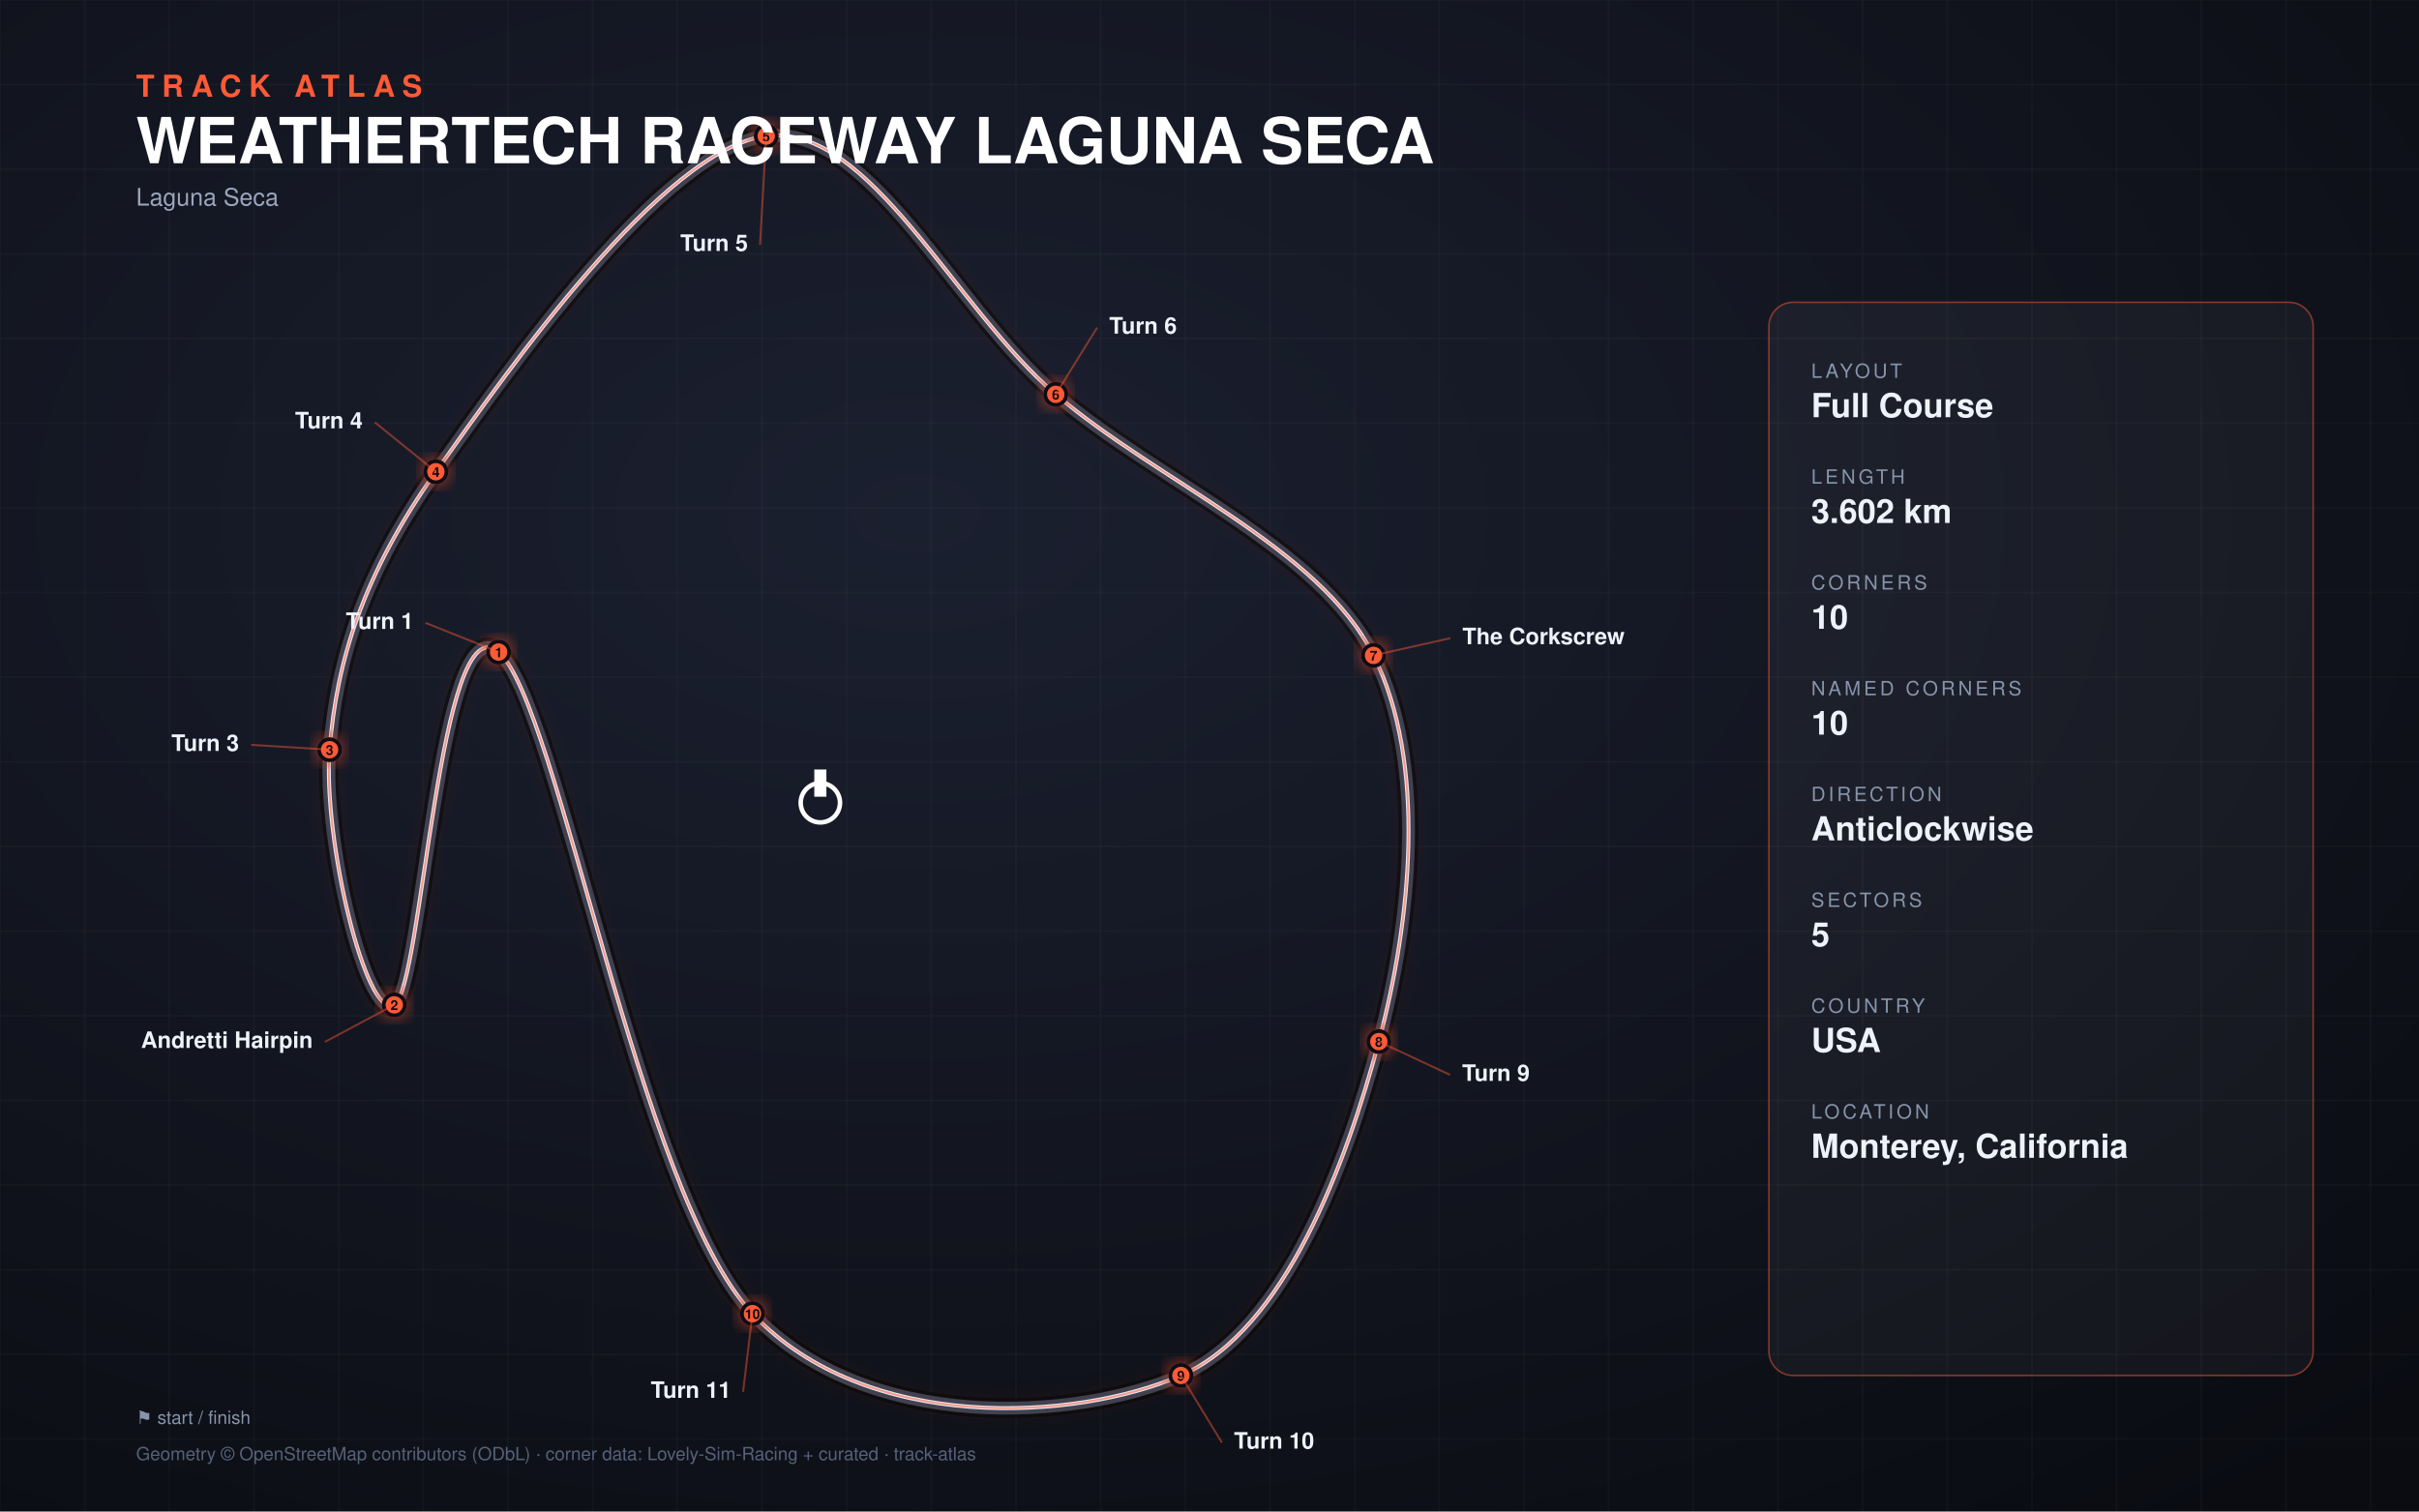
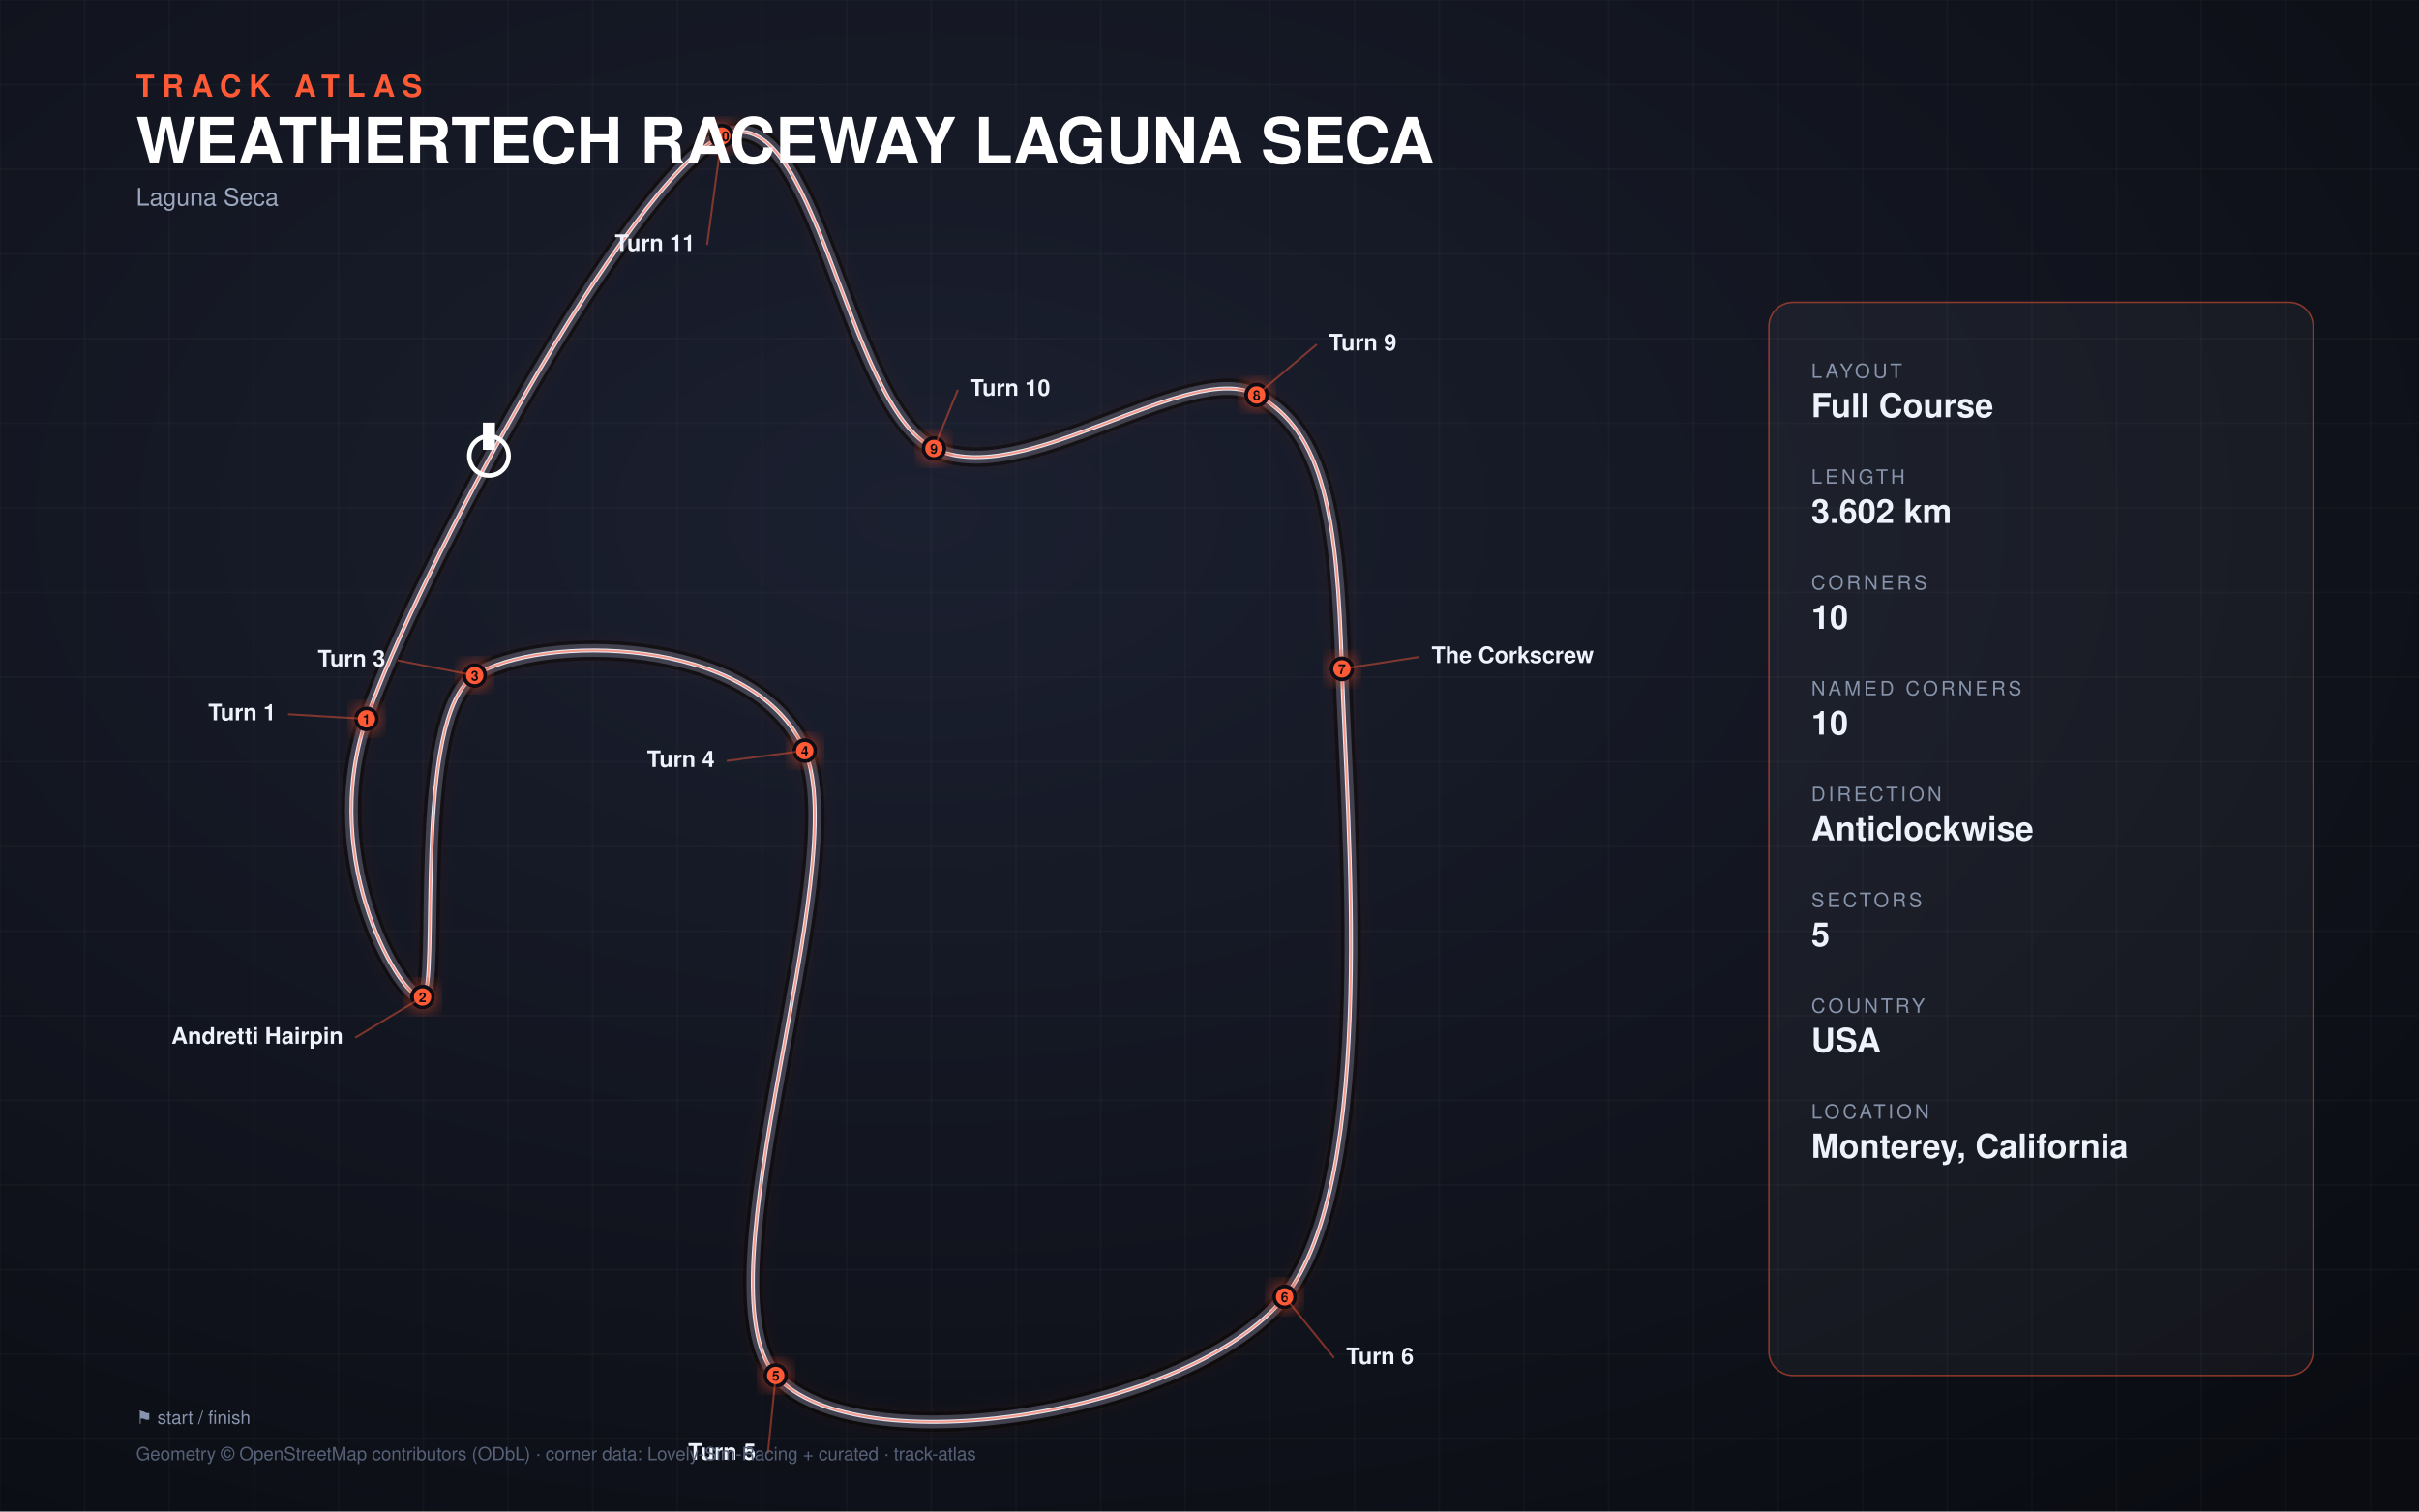
<svg xmlns="http://www.w3.org/2000/svg" width="1600" height="1000" viewBox="0 0 1600 1000" font-family="Helvetica, Arial, sans-serif">
  <defs>
    <radialGradient id="bg" cx="38%" cy="34%" r="85%">
      <stop offset="0%" stop-color="#1b2030" />
      <stop offset="55%" stop-color="#12151f" />
      <stop offset="100%" stop-color="#0a0c12" />
    </radialGradient>
    <linearGradient id="accent" x1="0" y1="0" x2="1" y2="1">
      <stop offset="0%" stop-color="#ff5a36" />
      <stop offset="100%" stop-color="#ffffff" />
    </linearGradient>
    <filter id="glow" x="-40%" y="-40%" width="180%" height="180%">
      <feGaussianBlur stdDeviation="6" result="b" />
      <feMerge>
        <feMergeNode in="b" />
        <feMergeNode in="SourceGraphic" />
      </feMerge>
    </filter>
  </defs>
  <rect width="1600" height="1000" fill="url(#bg)" />
  <line x1="0" y1="0" x2="0" y2="1000" stroke="#ffffff" stroke-opacity="0.025" />
  <line x1="56" y1="0" x2="56" y2="1000" stroke="#ffffff" stroke-opacity="0.025" />
  <line x1="112" y1="0" x2="112" y2="1000" stroke="#ffffff" stroke-opacity="0.025" />
  <line x1="168" y1="0" x2="168" y2="1000" stroke="#ffffff" stroke-opacity="0.025" />
  <line x1="224" y1="0" x2="224" y2="1000" stroke="#ffffff" stroke-opacity="0.025" />
  <line x1="280" y1="0" x2="280" y2="1000" stroke="#ffffff" stroke-opacity="0.025" />
  <line x1="336" y1="0" x2="336" y2="1000" stroke="#ffffff" stroke-opacity="0.025" />
  <line x1="392" y1="0" x2="392" y2="1000" stroke="#ffffff" stroke-opacity="0.025" />
  <line x1="448" y1="0" x2="448" y2="1000" stroke="#ffffff" stroke-opacity="0.025" />
  <line x1="504" y1="0" x2="504" y2="1000" stroke="#ffffff" stroke-opacity="0.025" />
  <line x1="560" y1="0" x2="560" y2="1000" stroke="#ffffff" stroke-opacity="0.025" />
  <line x1="616" y1="0" x2="616" y2="1000" stroke="#ffffff" stroke-opacity="0.025" />
  <line x1="672" y1="0" x2="672" y2="1000" stroke="#ffffff" stroke-opacity="0.025" />
  <line x1="728" y1="0" x2="728" y2="1000" stroke="#ffffff" stroke-opacity="0.025" />
  <line x1="784" y1="0" x2="784" y2="1000" stroke="#ffffff" stroke-opacity="0.025" />
  <line x1="840" y1="0" x2="840" y2="1000" stroke="#ffffff" stroke-opacity="0.025" />
  <line x1="896" y1="0" x2="896" y2="1000" stroke="#ffffff" stroke-opacity="0.025" />
  <line x1="952" y1="0" x2="952" y2="1000" stroke="#ffffff" stroke-opacity="0.025" />
  <line x1="1008" y1="0" x2="1008" y2="1000" stroke="#ffffff" stroke-opacity="0.025" />
  <line x1="1064" y1="0" x2="1064" y2="1000" stroke="#ffffff" stroke-opacity="0.025" />
  <line x1="1120" y1="0" x2="1120" y2="1000" stroke="#ffffff" stroke-opacity="0.025" />
  <line x1="1176" y1="0" x2="1176" y2="1000" stroke="#ffffff" stroke-opacity="0.025" />
  <line x1="1232" y1="0" x2="1232" y2="1000" stroke="#ffffff" stroke-opacity="0.025" />
  <line x1="1288" y1="0" x2="1288" y2="1000" stroke="#ffffff" stroke-opacity="0.025" />
  <line x1="1344" y1="0" x2="1344" y2="1000" stroke="#ffffff" stroke-opacity="0.025" />
  <line x1="1400" y1="0" x2="1400" y2="1000" stroke="#ffffff" stroke-opacity="0.025" />
  <line x1="1456" y1="0" x2="1456" y2="1000" stroke="#ffffff" stroke-opacity="0.025" />
  <line x1="1512" y1="0" x2="1512" y2="1000" stroke="#ffffff" stroke-opacity="0.025" />
  <line x1="1568" y1="0" x2="1568" y2="1000" stroke="#ffffff" stroke-opacity="0.025" />
  <line x1="0" y1="0" x2="1600" y2="0" stroke="#ffffff" stroke-opacity="0.025" />
  <line x1="0" y1="56" x2="1600" y2="56" stroke="#ffffff" stroke-opacity="0.025" />
  <line x1="0" y1="112" x2="1600" y2="112" stroke="#ffffff" stroke-opacity="0.025" />
  <line x1="0" y1="168" x2="1600" y2="168" stroke="#ffffff" stroke-opacity="0.025" />
  <line x1="0" y1="224" x2="1600" y2="224" stroke="#ffffff" stroke-opacity="0.025" />
  <line x1="0" y1="280" x2="1600" y2="280" stroke="#ffffff" stroke-opacity="0.025" />
  <line x1="0" y1="336" x2="1600" y2="336" stroke="#ffffff" stroke-opacity="0.025" />
  <line x1="0" y1="392" x2="1600" y2="392" stroke="#ffffff" stroke-opacity="0.025" />
  <line x1="0" y1="448" x2="1600" y2="448" stroke="#ffffff" stroke-opacity="0.025" />
  <line x1="0" y1="504" x2="1600" y2="504" stroke="#ffffff" stroke-opacity="0.025" />
  <line x1="0" y1="560" x2="1600" y2="560" stroke="#ffffff" stroke-opacity="0.025" />
  <line x1="0" y1="616" x2="1600" y2="616" stroke="#ffffff" stroke-opacity="0.025" />
  <line x1="0" y1="672" x2="1600" y2="672" stroke="#ffffff" stroke-opacity="0.025" />
  <line x1="0" y1="728" x2="1600" y2="728" stroke="#ffffff" stroke-opacity="0.025" />
  <line x1="0" y1="784" x2="1600" y2="784" stroke="#ffffff" stroke-opacity="0.025" />
  <line x1="0" y1="840" x2="1600" y2="840" stroke="#ffffff" stroke-opacity="0.025" />
  <line x1="0" y1="896" x2="1600" y2="896" stroke="#ffffff" stroke-opacity="0.025" />
  <line x1="0" y1="952" x2="1600" y2="952" stroke="#ffffff" stroke-opacity="0.025" />
-   <path d="M 329.8,431.4 C 290.3,397.4 279.4,654.1 260.8,664.8 C 242.2,675.6 213.4,554.7 218.0,496.0 C 222.6,437.2 240.2,379.8 288.3,312.1 C 336.4,244.4 438.4,98.5 506.8,90.0 C 575.1,81.5 631.3,203.7 698.3,260.9 C 765.2,318.2 872.9,362.2 908.5,433.6 C 944.1,504.9 933.2,609.7 912.0,689.1 C 890.8,768.5 850.2,880.0 781.1,910.0 C 712.0,940.0 572.9,948.9 497.7,869.1 C 422.5,789.4 369.3,465.5 329.8,431.4 Z" fill="none" stroke="#000000" stroke-opacity="0.5" stroke-width="13" stroke-linejoin="round" stroke-linecap="round" />
-   <path d="M 329.8,431.4 C 290.3,397.4 279.4,654.1 260.8,664.8 C 242.2,675.6 213.4,554.7 218.0,496.0 C 222.6,437.2 240.2,379.8 288.3,312.1 C 336.4,244.4 438.4,98.5 506.8,90.0 C 575.1,81.5 631.3,203.7 698.3,260.9 C 765.2,318.2 872.9,362.2 908.5,433.6 C 944.1,504.9 933.2,609.7 912.0,689.1 C 890.8,768.5 850.2,880.0 781.1,910.0 C 712.0,940.0 572.9,948.9 497.7,869.1 C 422.5,789.4 369.3,465.5 329.8,431.4 Z" fill="none" stroke="#39404f" stroke-width="8.5" stroke-linejoin="round" stroke-linecap="round" />
-   <path d="M 329.8,431.4 C 290.3,397.4 279.4,654.1 260.8,664.8 C 242.2,675.6 213.4,554.7 218.0,496.0 C 222.6,437.2 240.2,379.8 288.3,312.1 C 336.4,244.4 438.4,98.5 506.8,90.0 C 575.1,81.5 631.3,203.7 698.3,260.9 C 765.2,318.2 872.9,362.2 908.5,433.6 C 944.1,504.9 933.2,609.7 912.0,689.1 C 890.8,768.5 850.2,880.0 781.1,910.0 C 712.0,940.0 572.9,948.9 497.7,869.1 C 422.5,789.4 369.3,465.5 329.8,431.4 Z" fill="none" stroke="#e7edf8" stroke-width="2.6" stroke-linejoin="round" stroke-linecap="round" />
-   <path d="M 329.8,431.4 C 290.3,397.4 279.4,654.1 260.8,664.8 C 242.2,675.6 213.4,554.7 218.0,496.0 C 222.6,437.2 240.2,379.8 288.3,312.1 C 336.4,244.4 438.4,98.5 506.8,90.0 C 575.1,81.5 631.3,203.7 698.3,260.9 C 765.2,318.2 872.9,362.2 908.5,433.6 C 944.1,504.9 933.2,609.7 912.0,689.1 C 890.8,768.5 850.2,880.0 781.1,910.0 C 712.0,940.0 572.9,948.9 497.7,869.1 C 422.5,789.4 369.3,465.5 329.8,431.4 Z" fill="none" stroke="#ff5a36" stroke-opacity="0.55" stroke-width="1.2" stroke-linejoin="round" filter="url(#glow)" />
-   <circle cx="542.6" cy="531.1" r="13" fill="none" stroke="#ffffff" stroke-width="3" />
-   <rect x="538.6" y="509.1" width="8" height="18" fill="#ffffff" />
-   <circle cx="329.8" cy="431.4" r="7" fill="#ff5a36" stroke="#0a0c12" stroke-width="2.5" filter="url(#glow)" />
-   <text x="329.8" y="434.8" font-size="9" font-weight="700" fill="#0a0c12" text-anchor="middle">1</text>
-   <circle cx="260.8" cy="664.8" r="7" fill="#ff5a36" stroke="#0a0c12" stroke-width="2.5" filter="url(#glow)" />
-   <text x="260.8" y="668.2" font-size="9" font-weight="700" fill="#0a0c12" text-anchor="middle">2</text>
-   <circle cx="218.0" cy="496.0" r="7" fill="#ff5a36" stroke="#0a0c12" stroke-width="2.5" filter="url(#glow)" />
-   <text x="218.0" y="499.4" font-size="9" font-weight="700" fill="#0a0c12" text-anchor="middle">3</text>
-   <circle cx="288.3" cy="312.1" r="7" fill="#ff5a36" stroke="#0a0c12" stroke-width="2.5" filter="url(#glow)" />
-   <text x="288.3" y="315.5" font-size="9" font-weight="700" fill="#0a0c12" text-anchor="middle">4</text>
-   <circle cx="506.8" cy="90.0" r="7" fill="#ff5a36" stroke="#0a0c12" stroke-width="2.5" filter="url(#glow)" />
-   <text x="506.8" y="93.4" font-size="9" font-weight="700" fill="#0a0c12" text-anchor="middle">5</text>
-   <circle cx="698.3" cy="260.9" r="7" fill="#ff5a36" stroke="#0a0c12" stroke-width="2.5" filter="url(#glow)" />
-   <text x="698.3" y="264.3" font-size="9" font-weight="700" fill="#0a0c12" text-anchor="middle">6</text>
-   <circle cx="908.5" cy="433.6" r="7" fill="#ff5a36" stroke="#0a0c12" stroke-width="2.5" filter="url(#glow)" />
-   <text x="908.5" y="437.0" font-size="9" font-weight="700" fill="#0a0c12" text-anchor="middle">7</text>
-   <circle cx="912.0" cy="689.1" r="7" fill="#ff5a36" stroke="#0a0c12" stroke-width="2.5" filter="url(#glow)" />
-   <text x="912.0" y="692.5" font-size="9" font-weight="700" fill="#0a0c12" text-anchor="middle">8</text>
-   <circle cx="781.1" cy="910.0" r="7" fill="#ff5a36" stroke="#0a0c12" stroke-width="2.5" filter="url(#glow)" />
-   <text x="781.1" y="913.4" font-size="9" font-weight="700" fill="#0a0c12" text-anchor="middle">9</text>
-   <circle cx="497.7" cy="869.1" r="7" fill="#ff5a36" stroke="#0a0c12" stroke-width="2.5" filter="url(#glow)" />
-   <text x="497.7" y="872.5" font-size="9" font-weight="700" fill="#0a0c12" text-anchor="middle">10</text>
-   <line x1="329.8" y1="431.4" x2="281.5" y2="412.1" stroke="#ff5a36" stroke-opacity="0.45" stroke-width="1.3" />
-   <text x="273.5" y="416.1" font-size="15" font-weight="600" fill="#eef2fb" text-anchor="end">Turn 1</text>
-   <line x1="260.8" y1="664.8" x2="214.9" y2="689.3" stroke="#ff5a36" stroke-opacity="0.45" stroke-width="1.3" />
-   <text x="206.9" y="693.3" font-size="15" font-weight="600" fill="#eef2fb" text-anchor="end">Andretti Hairpin</text>
-   <line x1="218.0" y1="496.0" x2="166.1" y2="492.8" stroke="#ff5a36" stroke-opacity="0.45" stroke-width="1.3" />
-   <text x="158.1" y="496.8" font-size="15" font-weight="600" fill="#eef2fb" text-anchor="end">Turn 3</text>
-   <line x1="288.3" y1="312.1" x2="247.9" y2="279.4" stroke="#ff5a36" stroke-opacity="0.45" stroke-width="1.3" />
-   <text x="239.9" y="283.4" font-size="15" font-weight="600" fill="#eef2fb" text-anchor="end">Turn 4</text>
-   <line x1="506.8" y1="90.0" x2="502.7" y2="162.0" stroke="#ff5a36" stroke-opacity="0.45" stroke-width="1.3" />
-   <text x="494.7" y="166.0" font-size="15" font-weight="600" fill="#eef2fb" text-anchor="end">Turn 5</text>
-   <line x1="698.3" y1="260.9" x2="725.7" y2="216.7" stroke="#ff5a36" stroke-opacity="0.45" stroke-width="1.3" />
-   <text x="733.7" y="220.7" font-size="15" font-weight="600" fill="#eef2fb" text-anchor="start">Turn 6</text>
-   <line x1="908.5" y1="433.6" x2="959.3" y2="422.2" stroke="#ff5a36" stroke-opacity="0.45" stroke-width="1.3" />
-   <text x="967.3" y="426.2" font-size="15" font-weight="600" fill="#eef2fb" text-anchor="start">The Corkscrew</text>
-   <line x1="912.0" y1="689.1" x2="959.1" y2="711.1" stroke="#ff5a36" stroke-opacity="0.45" stroke-width="1.3" />
-   <text x="967.1" y="715.1" font-size="15" font-weight="600" fill="#eef2fb" text-anchor="start">Turn 9</text>
-   <line x1="781.1" y1="910.0" x2="808.2" y2="954.4" stroke="#ff5a36" stroke-opacity="0.45" stroke-width="1.3" />
-   <text x="816.2" y="958.4" font-size="15" font-weight="600" fill="#eef2fb" text-anchor="start">Turn 10</text>
-   <line x1="497.7" y1="869.1" x2="491.5" y2="920.8" stroke="#ff5a36" stroke-opacity="0.45" stroke-width="1.3" />
-   <text x="483.5" y="924.8" font-size="15" font-weight="600" fill="#eef2fb" text-anchor="end">Turn 11</text>
+   <path d="M 242.4,475.6 C 209.5,570.5 267.6,664.4 279.5,659.6 C 291.4,654.9 271.8,474.0 314.0,446.9 C 356.1,419.7 499.1,419.4 532.3,496.6 C 565.5,573.8 460.2,849.8 513.1,910.0 C 566.0,970.2 787.3,935.9 849.7,858.0 C 912.1,780.1 890.6,542.0 887.6,442.5 C 884.5,343.1 876.2,285.6 831.2,261.3 C 786.2,237.0 676.6,325.2 617.7,296.7 C 558.7,268.1 539.9,60.2 477.4,90.0 C 414.9,119.8 275.4,380.6 242.4,475.6 Z" fill="none" stroke="#000000" stroke-opacity="0.5" stroke-width="13" stroke-linejoin="round" stroke-linecap="round" />
+   <path d="M 242.4,475.6 C 209.5,570.5 267.6,664.4 279.5,659.6 C 291.4,654.9 271.8,474.0 314.0,446.9 C 356.1,419.7 499.1,419.4 532.3,496.6 C 565.5,573.8 460.2,849.8 513.1,910.0 C 566.0,970.2 787.3,935.9 849.7,858.0 C 912.1,780.1 890.6,542.0 887.6,442.5 C 884.5,343.1 876.2,285.6 831.2,261.3 C 786.2,237.0 676.6,325.2 617.7,296.7 C 558.7,268.1 539.9,60.2 477.4,90.0 C 414.9,119.8 275.4,380.6 242.4,475.6 Z" fill="none" stroke="#39404f" stroke-width="8.5" stroke-linejoin="round" stroke-linecap="round" />
+   <path d="M 242.4,475.6 C 209.5,570.5 267.6,664.4 279.5,659.6 C 291.4,654.9 271.8,474.0 314.0,446.9 C 356.1,419.7 499.1,419.4 532.3,496.6 C 565.5,573.8 460.2,849.8 513.1,910.0 C 566.0,970.2 787.3,935.9 849.7,858.0 C 912.1,780.1 890.6,542.0 887.6,442.5 C 884.5,343.1 876.2,285.6 831.2,261.3 C 786.2,237.0 676.6,325.2 617.7,296.7 C 558.7,268.1 539.9,60.2 477.4,90.0 C 414.9,119.8 275.4,380.6 242.4,475.6 Z" fill="none" stroke="#e7edf8" stroke-width="2.6" stroke-linejoin="round" stroke-linecap="round" />
+   <path d="M 242.4,475.6 C 209.5,570.5 267.6,664.4 279.5,659.6 C 291.4,654.9 271.8,474.0 314.0,446.9 C 356.1,419.7 499.1,419.4 532.3,496.6 C 565.5,573.8 460.2,849.8 513.1,910.0 C 566.0,970.2 787.3,935.9 849.7,858.0 C 912.1,780.1 890.6,542.0 887.6,442.5 C 884.5,343.1 876.2,285.6 831.2,261.3 C 786.2,237.0 676.6,325.2 617.7,296.7 C 558.7,268.1 539.9,60.2 477.4,90.0 C 414.9,119.8 275.4,380.6 242.4,475.6 Z" fill="none" stroke="#ff5a36" stroke-opacity="0.55" stroke-width="1.2" stroke-linejoin="round" filter="url(#glow)" />
+   <circle cx="323.4" cy="301.6" r="13" fill="none" stroke="#ffffff" stroke-width="3" />
+   <rect x="319.4" y="279.6" width="8" height="18" fill="#ffffff" />
+   <circle cx="242.4" cy="475.6" r="7" fill="#ff5a36" stroke="#0a0c12" stroke-width="2.5" filter="url(#glow)" />
+   <text x="242.4" y="479.0" font-size="9" font-weight="700" fill="#0a0c12" text-anchor="middle">1</text>
+   <circle cx="279.5" cy="659.6" r="7" fill="#ff5a36" stroke="#0a0c12" stroke-width="2.5" filter="url(#glow)" />
+   <text x="279.5" y="663.0" font-size="9" font-weight="700" fill="#0a0c12" text-anchor="middle">2</text>
+   <circle cx="314.0" cy="446.9" r="7" fill="#ff5a36" stroke="#0a0c12" stroke-width="2.5" filter="url(#glow)" />
+   <text x="314.0" y="450.3" font-size="9" font-weight="700" fill="#0a0c12" text-anchor="middle">3</text>
+   <circle cx="532.3" cy="496.6" r="7" fill="#ff5a36" stroke="#0a0c12" stroke-width="2.5" filter="url(#glow)" />
+   <text x="532.3" y="500.0" font-size="9" font-weight="700" fill="#0a0c12" text-anchor="middle">4</text>
+   <circle cx="513.1" cy="910.0" r="7" fill="#ff5a36" stroke="#0a0c12" stroke-width="2.5" filter="url(#glow)" />
+   <text x="513.1" y="913.4" font-size="9" font-weight="700" fill="#0a0c12" text-anchor="middle">5</text>
+   <circle cx="849.7" cy="858.0" r="7" fill="#ff5a36" stroke="#0a0c12" stroke-width="2.5" filter="url(#glow)" />
+   <text x="849.7" y="861.4" font-size="9" font-weight="700" fill="#0a0c12" text-anchor="middle">6</text>
+   <circle cx="887.6" cy="442.5" r="7" fill="#ff5a36" stroke="#0a0c12" stroke-width="2.5" filter="url(#glow)" />
+   <text x="887.6" y="445.9" font-size="9" font-weight="700" fill="#0a0c12" text-anchor="middle">7</text>
+   <circle cx="831.2" cy="261.3" r="7" fill="#ff5a36" stroke="#0a0c12" stroke-width="2.5" filter="url(#glow)" />
+   <text x="831.2" y="264.7" font-size="9" font-weight="700" fill="#0a0c12" text-anchor="middle">8</text>
+   <circle cx="617.7" cy="296.7" r="7" fill="#ff5a36" stroke="#0a0c12" stroke-width="2.5" filter="url(#glow)" />
+   <text x="617.7" y="300.1" font-size="9" font-weight="700" fill="#0a0c12" text-anchor="middle">9</text>
+   <circle cx="477.4" cy="90.0" r="7" fill="#ff5a36" stroke="#0a0c12" stroke-width="2.5" filter="url(#glow)" />
+   <text x="477.4" y="93.4" font-size="9" font-weight="700" fill="#0a0c12" text-anchor="middle">10</text>
+   <line x1="242.4" y1="475.6" x2="190.5" y2="472.5" stroke="#ff5a36" stroke-opacity="0.45" stroke-width="1.3" />
+   <text x="182.5" y="476.5" font-size="15" font-weight="600" fill="#eef2fb" text-anchor="end">Turn 1</text>
+   <line x1="279.5" y1="659.6" x2="235.0" y2="686.5" stroke="#ff5a36" stroke-opacity="0.45" stroke-width="1.3" />
+   <text x="227.0" y="690.5" font-size="15" font-weight="600" fill="#eef2fb" text-anchor="end">Andretti Hairpin</text>
+   <line x1="314.0" y1="446.9" x2="262.9" y2="436.9" stroke="#ff5a36" stroke-opacity="0.45" stroke-width="1.3" />
+   <text x="254.9" y="440.9" font-size="15" font-weight="600" fill="#eef2fb" text-anchor="end">Turn 3</text>
+   <line x1="532.3" y1="496.6" x2="480.7" y2="503.4" stroke="#ff5a36" stroke-opacity="0.45" stroke-width="1.3" />
+   <text x="472.7" y="507.4" font-size="15" font-weight="600" fill="#eef2fb" text-anchor="end">Turn 4</text>
+   <line x1="513.1" y1="910.0" x2="507.9" y2="961.7" stroke="#ff5a36" stroke-opacity="0.45" stroke-width="1.3" />
+   <text x="499.9" y="965.7" font-size="15" font-weight="600" fill="#eef2fb" text-anchor="end">Turn 5</text>
+   <line x1="849.7" y1="858.0" x2="882.4" y2="898.4" stroke="#ff5a36" stroke-opacity="0.45" stroke-width="1.3" />
+   <text x="890.4" y="902.4" font-size="15" font-weight="600" fill="#eef2fb" text-anchor="start">Turn 6</text>
+   <line x1="887.6" y1="442.5" x2="938.9" y2="434.6" stroke="#ff5a36" stroke-opacity="0.45" stroke-width="1.3" />
+   <text x="946.9" y="438.6" font-size="15" font-weight="600" fill="#eef2fb" text-anchor="start">The Corkscrew</text>
+   <line x1="831.2" y1="261.3" x2="871.0" y2="227.8" stroke="#ff5a36" stroke-opacity="0.45" stroke-width="1.3" />
+   <text x="879.0" y="231.8" font-size="15" font-weight="600" fill="#eef2fb" text-anchor="start">Turn 9</text>
+   <line x1="617.7" y1="296.7" x2="633.6" y2="257.8" stroke="#ff5a36" stroke-opacity="0.45" stroke-width="1.3" />
+   <text x="641.6" y="261.8" font-size="15" font-weight="600" fill="#eef2fb" text-anchor="start">Turn 10</text>
+   <line x1="477.4" y1="90.0" x2="467.7" y2="162.0" stroke="#ff5a36" stroke-opacity="0.45" stroke-width="1.3" />
+   <text x="459.7" y="166.0" font-size="15" font-weight="600" fill="#eef2fb" text-anchor="end">Turn 11</text>
  <text x="90" y="64" font-size="20" letter-spacing="5" fill="#ff5a36" font-weight="700">TRACK ATLAS</text>
  <text x="90" y="108" font-size="42" font-weight="800" fill="#ffffff">WEATHERTECH RACEWAY LAGUNA SECA</text>
  <text x="90" y="136" font-size="16" fill="#9aa6bd">Laguna Seca</text>
  <rect x="1170" y="200" width="360" height="710" rx="16" fill="#ffffff" fill-opacity="0.04" stroke="#ff5a36" stroke-opacity="0.5" />
  <text x="1198" y="250" font-size="13" letter-spacing="2" fill="#8794ab">LAYOUT</text>
  <text x="1198" y="276" font-size="22" font-weight="700" fill="#eef2fb">Full Course</text>
  <text x="1198" y="320" font-size="13" letter-spacing="2" fill="#8794ab">LENGTH</text>
  <text x="1198" y="346" font-size="22" font-weight="700" fill="#eef2fb">3.602 km</text>
  <text x="1198" y="390" font-size="13" letter-spacing="2" fill="#8794ab">CORNERS</text>
  <text x="1198" y="416" font-size="22" font-weight="700" fill="#eef2fb">10</text>
  <text x="1198" y="460" font-size="13" letter-spacing="2" fill="#8794ab">NAMED CORNERS</text>
  <text x="1198" y="486" font-size="22" font-weight="700" fill="#eef2fb">10</text>
  <text x="1198" y="530" font-size="13" letter-spacing="2" fill="#8794ab">DIRECTION</text>
  <text x="1198" y="556" font-size="22" font-weight="700" fill="#eef2fb">Anticlockwise</text>
  <text x="1198" y="600" font-size="13" letter-spacing="2" fill="#8794ab">SECTORS</text>
  <text x="1198" y="626" font-size="22" font-weight="700" fill="#eef2fb">5</text>
  <text x="1198" y="670" font-size="13" letter-spacing="2" fill="#8794ab">COUNTRY</text>
  <text x="1198" y="696" font-size="22" font-weight="700" fill="#eef2fb">USA</text>
  <text x="1198" y="740" font-size="13" letter-spacing="2" fill="#8794ab">LOCATION</text>
  <text x="1198" y="766" font-size="22" font-weight="700" fill="#eef2fb">Monterey, California</text>
  <text x="90" y="966" font-size="12" fill="#566177">Geometry © OpenStreetMap contributors (ODbL) · corner data: Lovely-Sim-Racing + curated · track-atlas</text>
  <text x="90" y="942" font-size="12" fill="#8794ab">⚑ start / finish</text>
</svg>
